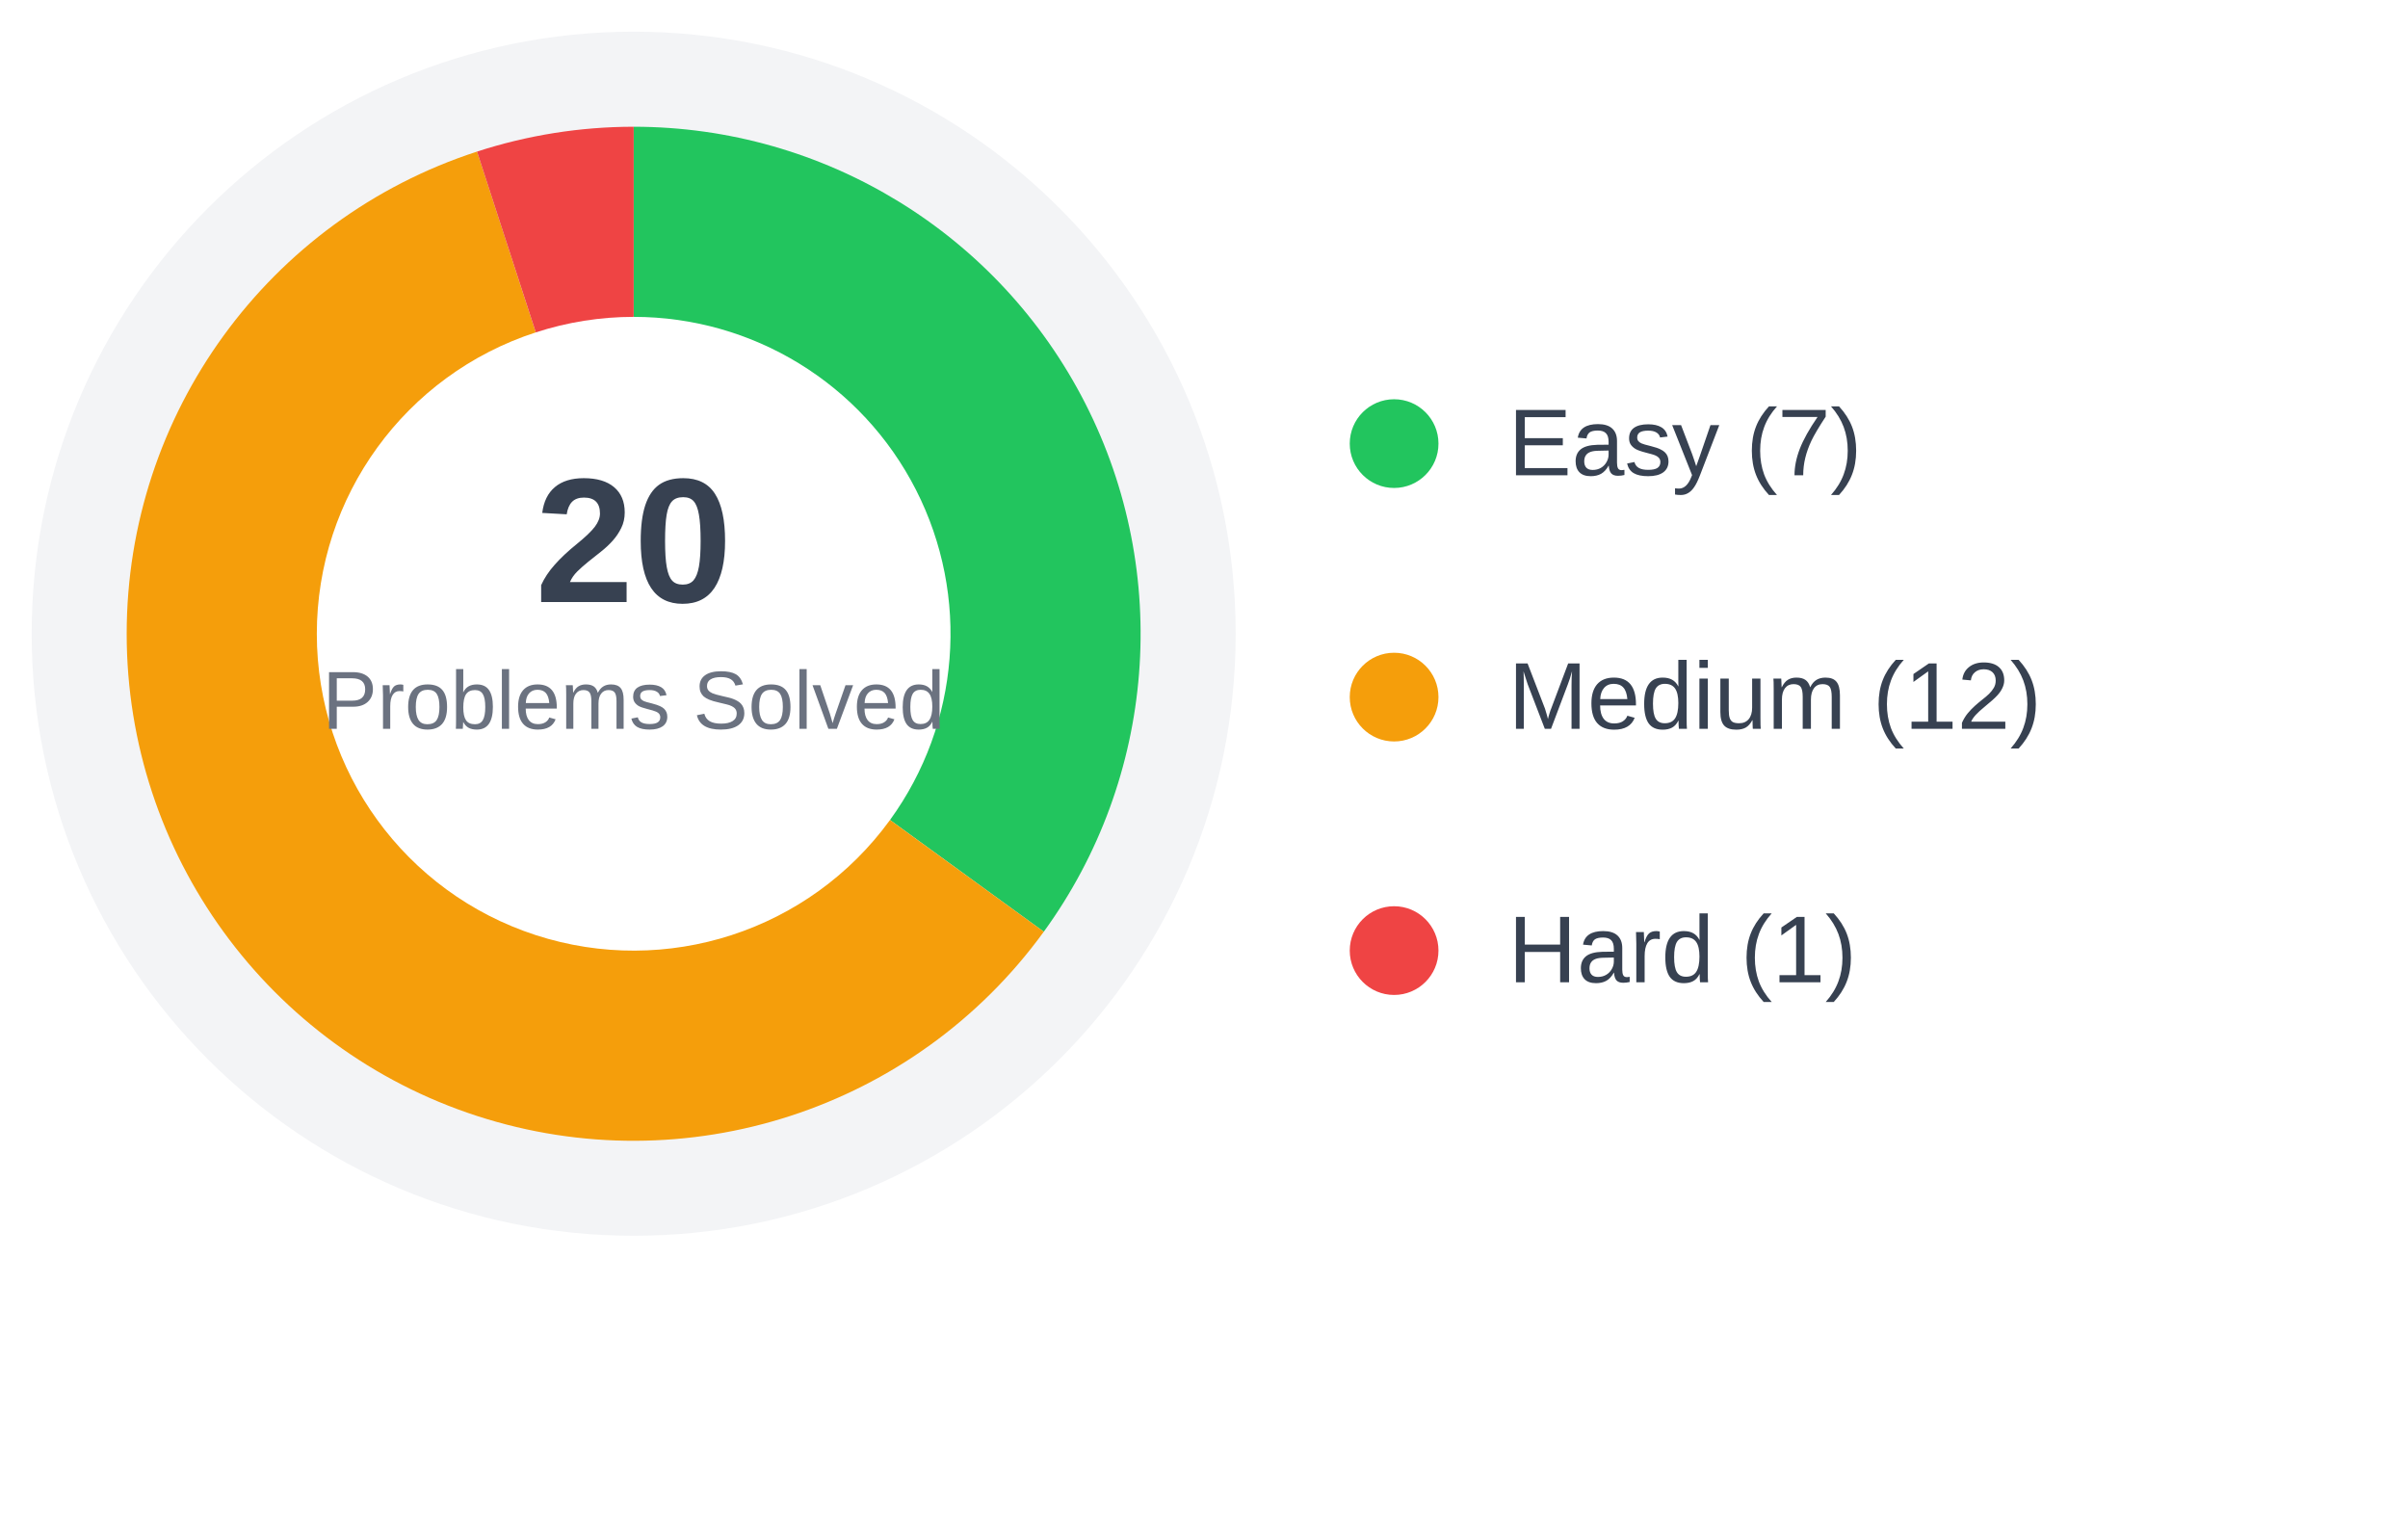
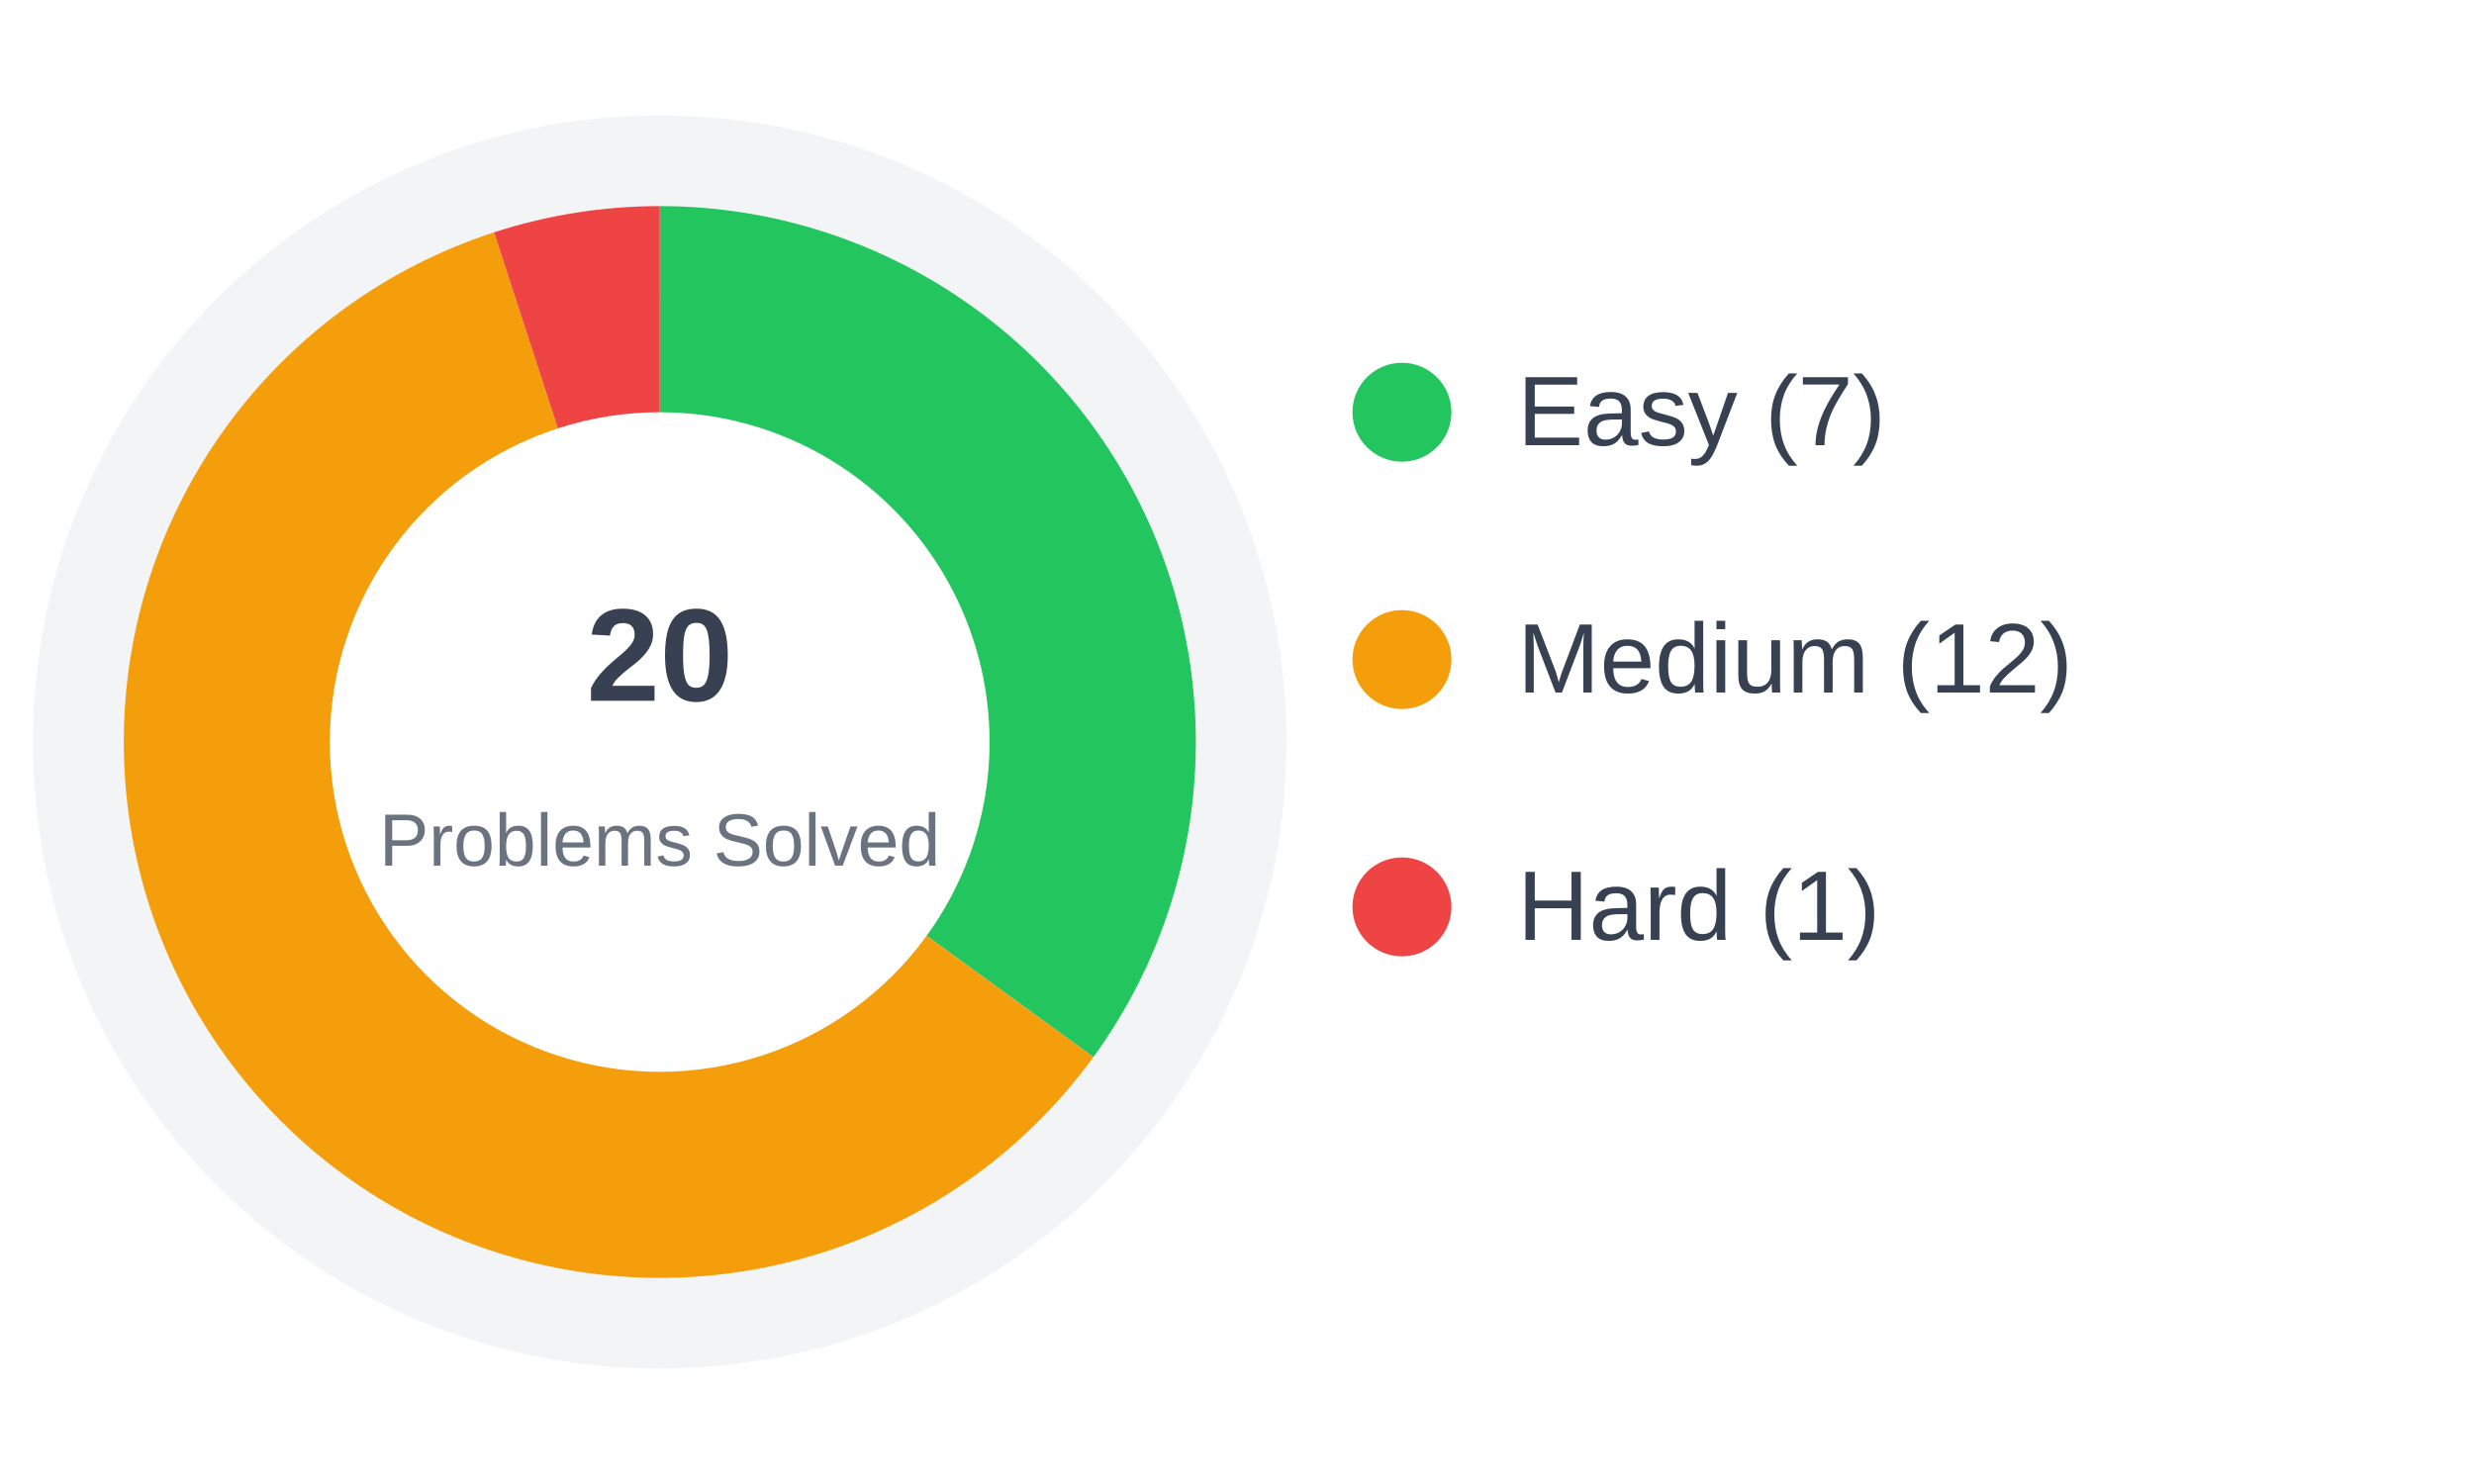
- <svg xmlns="http://www.w3.org/2000/svg" width="380" height="240" viewBox="0 0 380 240">
+ <svg xmlns="http://www.w3.org/2000/svg" width="300" height="180" viewBox="0 0 300 180">
  <style>
    .bg-ring { stroke: #f3f4f6; }
    .text-primary { fill: #374151; }
    .text-secondary { fill: #6b7280; }
    
    @media (prefers-color-scheme: dark) {
      .bg-ring { stroke: #374151; }
      .text-primary { fill: #f9fafb; }
      .text-secondary { fill: #9ca3af; }
    }
  </style>
-   <circle cx="100" cy="100" r="80" fill="none" class="bg-ring" stroke-width="30" />
-   <path d="M 100.00 20.00 A 80 80 0 0 1 164.72 147.02 L 140.45 129.39 A 50 50 0 0 0 100.00 50.00 Z" fill="#22c55e" />
-   <path d="M 164.72 147.02 A 80 80 0 1 1 75.28 23.92 L 84.55 52.45 A 50 50 0 1 0 140.45 129.39 Z" fill="#f59e0b" />
-   <path d="M 75.28 23.92 A 80 80 0 0 1 100.00 20.00 L 100.00 50.00 A 50 50 0 0 0 84.55 52.45 Z" fill="#ef4444" />
-   <text x="100" y="95" text-anchor="middle" font-family="Arial, sans-serif" font-size="28" font-weight="bold" class="text-primary">
+   <circle cx="80" cy="90" r="65" fill="none" class="bg-ring" stroke-width="22" />
+   <path d="M 80.00 25.00 A 65 65 0 0 1 132.59 128.21 L 112.36 113.51 A 40 40 0 0 0 80.00 50.00 Z" fill="#22c55e" />
+   <path d="M 132.59 128.21 A 65 65 0 1 1 59.91 28.18 L 67.64 51.96 A 40 40 0 1 0 112.36 113.51 Z" fill="#f59e0b" />
+   <path d="M 59.91 28.18 A 65 65 0 0 1 80.00 25.00 L 80.00 50.00 A 40 40 0 0 0 67.64 51.96 Z" fill="#ef4444" />
+   <text x="80" y="85" text-anchor="middle" font-family="Arial, sans-serif" font-size="16" font-weight="bold" class="text-primary">
    20
  </text>
-   <text x="100" y="115" text-anchor="middle" font-family="Arial, sans-serif" font-size="13" class="text-secondary">
+   <text x="80" y="105" text-anchor="middle" font-family="Arial, sans-serif" font-size="9" class="text-secondary">
    Problems Solved
  </text>
-   <g transform="translate(220, 70)">
-     <circle cx="0" cy="0" r="7" fill="#22c55e" />
-     <text x="18" y="5" font-family="Arial, sans-serif" font-size="15" class="text-primary">Easy (7)</text>
+   <g transform="translate(170, 50)">
+     <circle cx="0" cy="0" r="6" fill="#22c55e" />
+     <text x="14" y="4" font-family="Arial, sans-serif" font-size="12" class="text-primary">Easy (7)</text>
  </g>
-   <g transform="translate(220, 110)">
-     <circle cx="0" cy="0" r="7" fill="#f59e0b" />
-     <text x="18" y="5" font-family="Arial, sans-serif" font-size="15" class="text-primary">Medium (12)</text>
+   <g transform="translate(170, 80)">
+     <circle cx="0" cy="0" r="6" fill="#f59e0b" />
+     <text x="14" y="4" font-family="Arial, sans-serif" font-size="12" class="text-primary">Medium (12)</text>
  </g>
-   <g transform="translate(220, 150)">
-     <circle cx="0" cy="0" r="7" fill="#ef4444" />
-     <text x="18" y="5" font-family="Arial, sans-serif" font-size="15" class="text-primary">Hard (1)</text>
+   <g transform="translate(170, 110)">
+     <circle cx="0" cy="0" r="6" fill="#ef4444" />
+     <text x="14" y="4" font-family="Arial, sans-serif" font-size="12" class="text-primary">Hard (1)</text>
  </g>
</svg>
